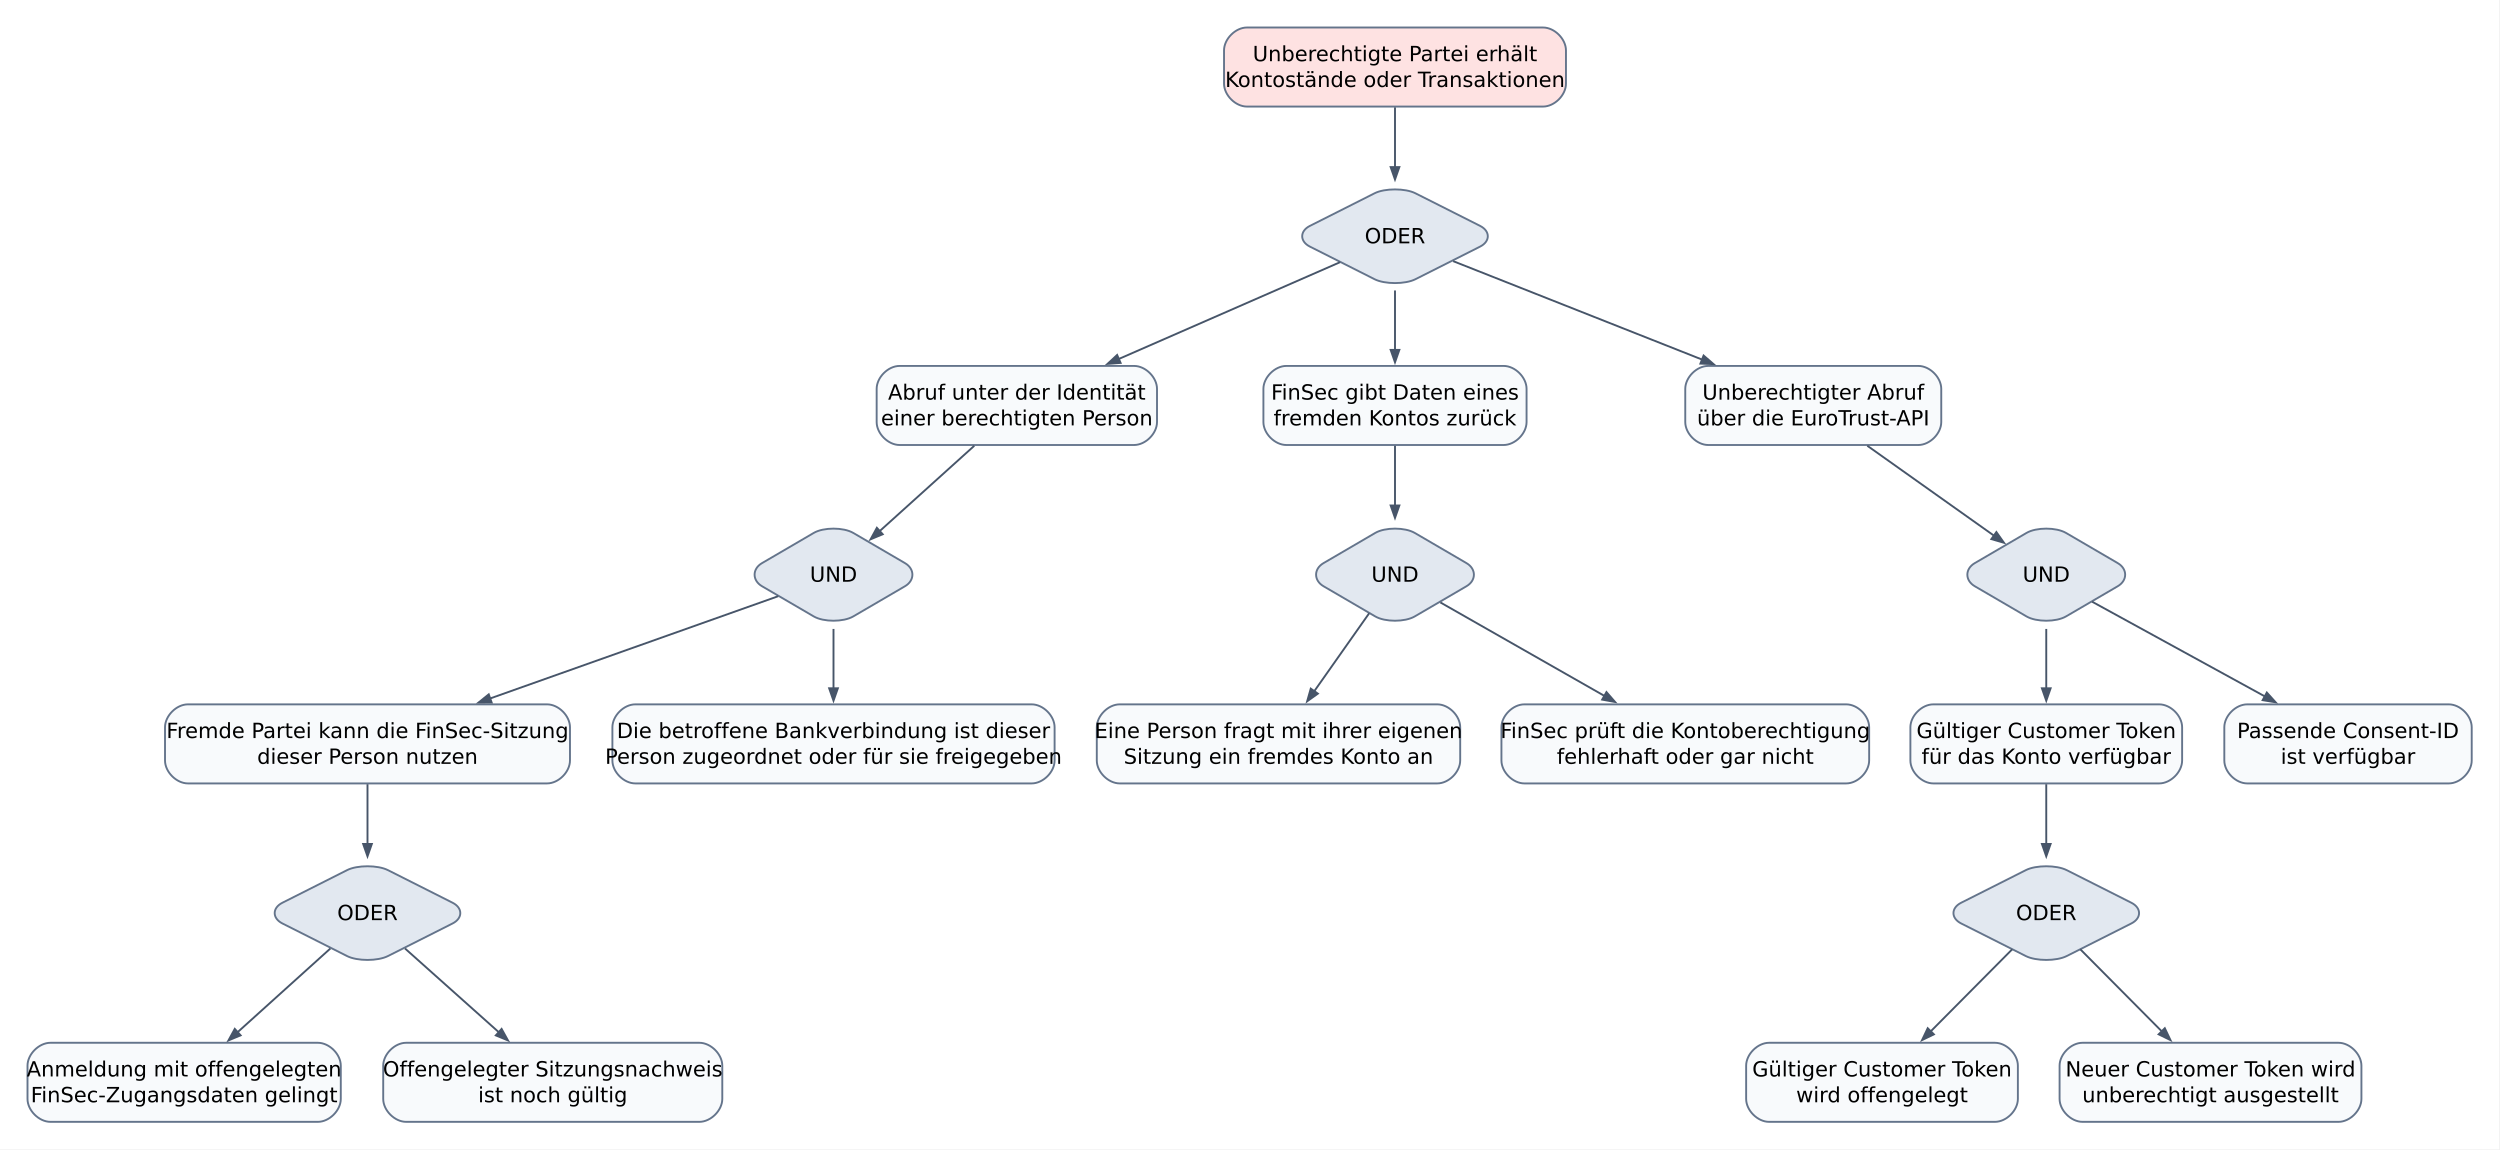
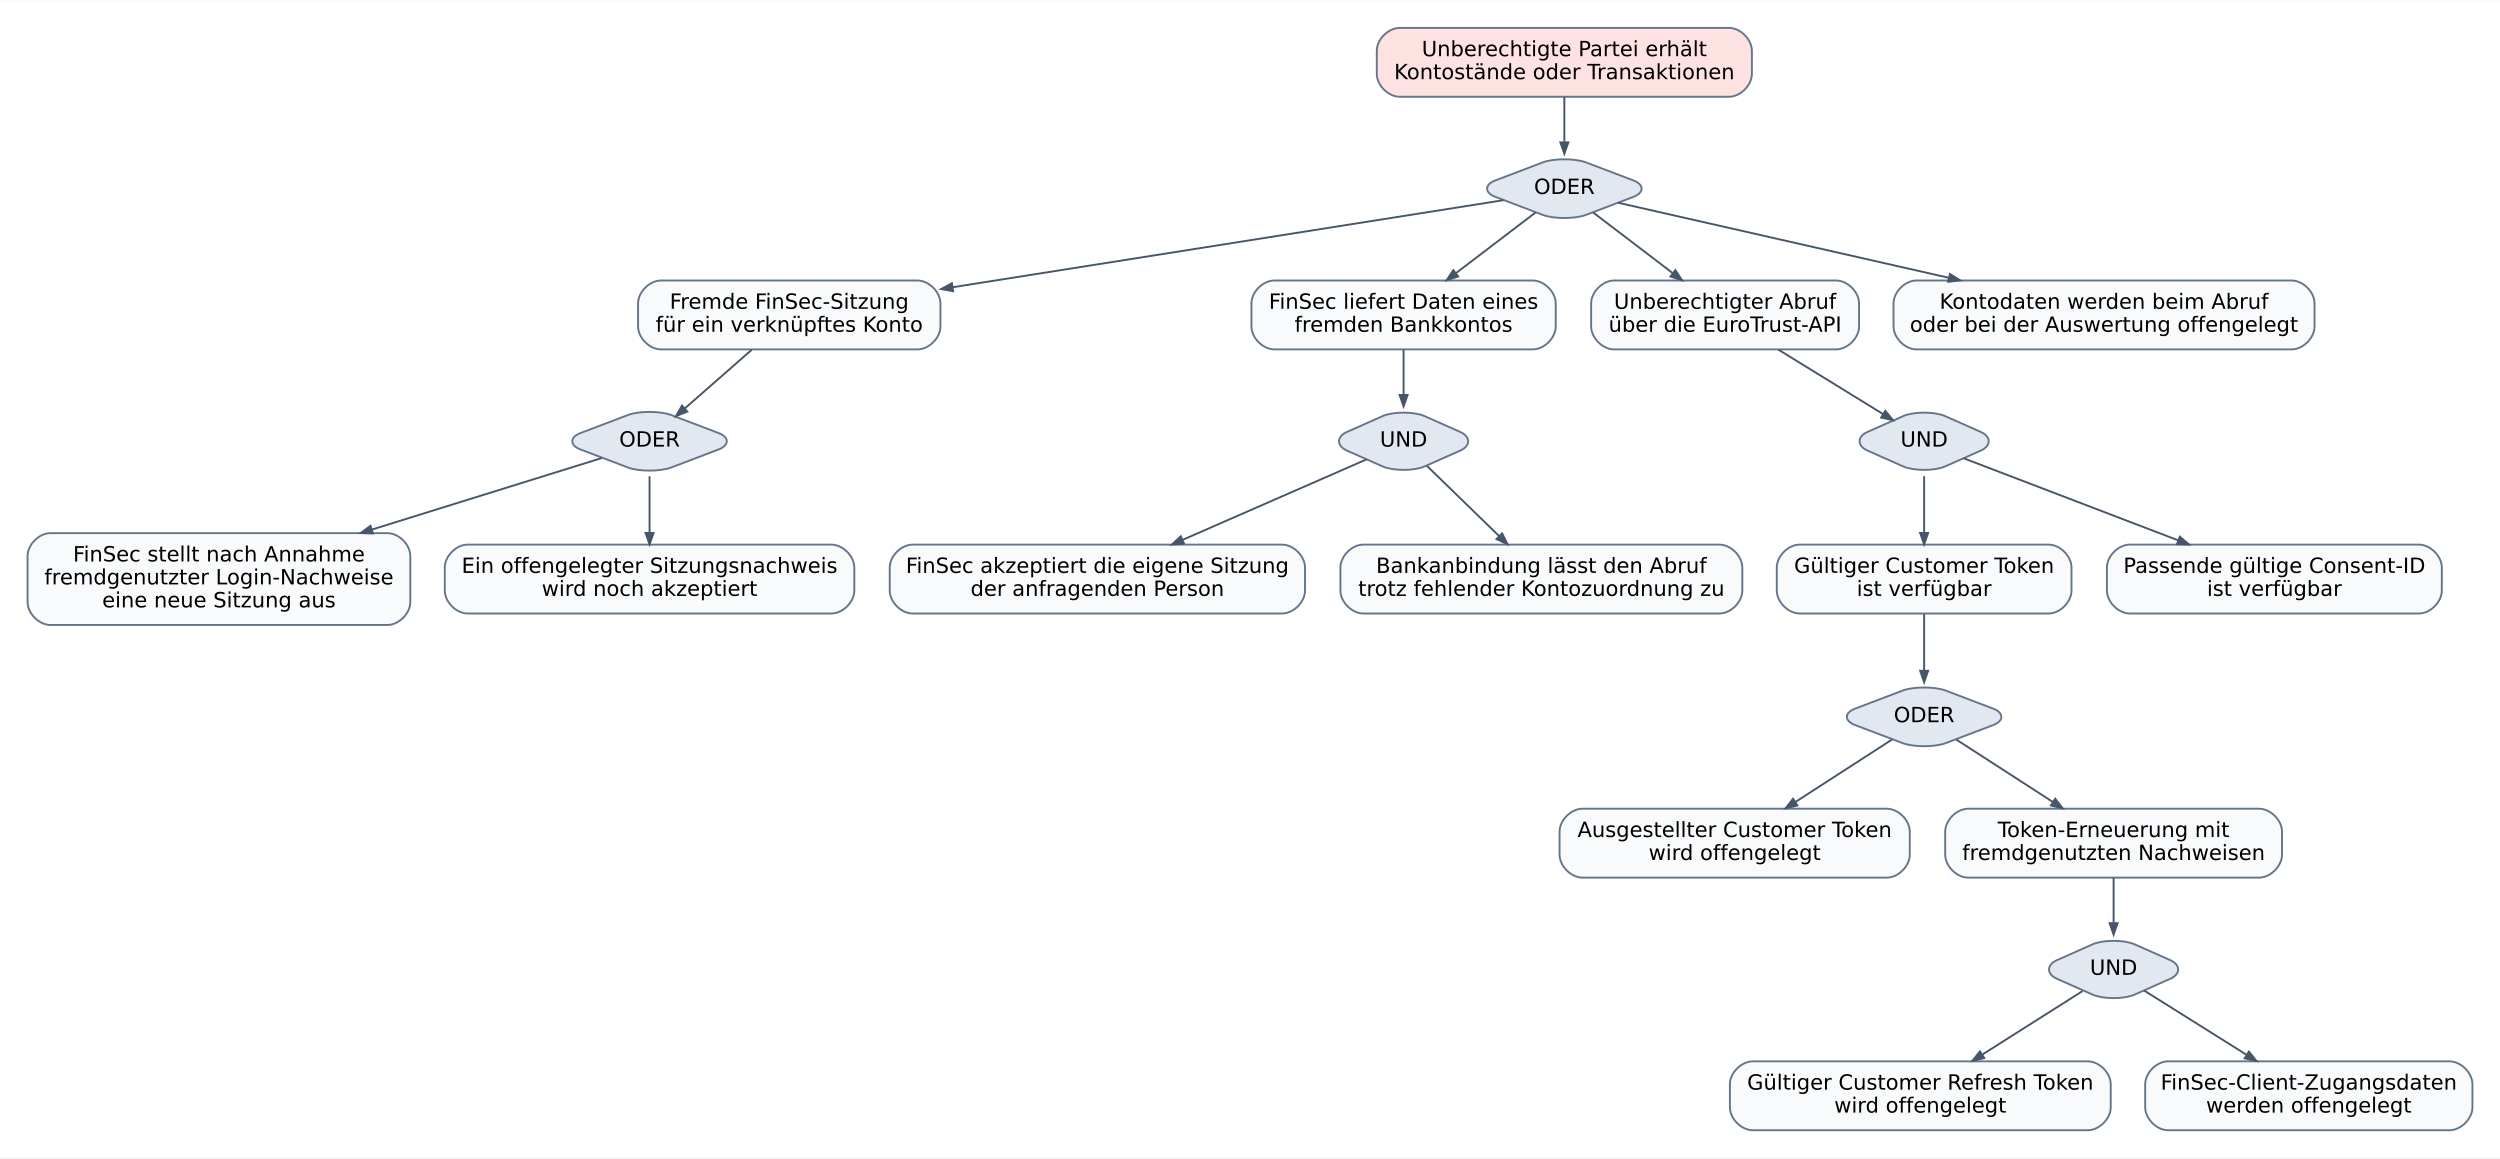
- <svg xmlns="http://www.w3.org/2000/svg" width="1309pt" height="602pt" viewBox="0.00 0.00 1309.00 602.00">
-   <g id="graph0" class="graph" transform="scale(1 1) rotate(0) translate(14.4 587.4)">
-     <polygon fill="white" stroke="none" points="-14.4,14.4 -14.4,-587.4 1294.19,-587.4 1294.19,14.4 -14.4,14.4" />
+ <svg xmlns="http://www.w3.org/2000/svg" width="1306pt" height="605pt" viewBox="0.00 0.00 1306.30 604.80">
+   <g id="graph0" class="graph" transform="scale(1 1) rotate(0) translate(14.4 590.4)">
+     <polygon fill="white" stroke="transparent" points="-14.4,14.4 -14.4,-590.4 1291.9,-590.4 1291.9,14.4 -14.4,14.4" />
    <g id="node1" class="node">
-       <path fill="#fee2e2" stroke="#64748b" d="M793.54,-573C793.54,-573 638.5,-573 638.5,-573 632.5,-573 626.5,-567 626.5,-561 626.5,-561 626.5,-543.6 626.5,-543.6 626.5,-537.6 632.5,-531.6 638.5,-531.6 638.5,-531.6 793.54,-531.6 793.54,-531.6 799.54,-531.6 805.54,-537.6 805.54,-543.6 805.54,-543.6 805.54,-561 805.54,-561 805.54,-567 799.54,-573 793.54,-573" />
-       <text xml:space="preserve" text-anchor="middle" x="716.02" y="-555.35" font-family="DejaVu Sans" font-size="11.00">Unberechtigte Partei erhält</text>
-       <text xml:space="preserve" text-anchor="middle" x="716.02" y="-541.85" font-family="DejaVu Sans" font-size="11.00">Kontostände oder Transaktionen</text>
+       <path fill="#fee2e2" stroke="#64748b" d="M889,-576C889,-576 717,-576 717,-576 711,-576 705,-570 705,-564 705,-564 705,-552 705,-552 705,-546 711,-540 717,-540 717,-540 889,-540 889,-540 895,-540 901,-546 901,-552 901,-552 901,-564 901,-564 901,-570 895,-576 889,-576" />
+       <text text-anchor="middle" x="803" y="-561.2" font-family="DejaVu Sans" font-size="11.00">Unberechtigte Partei erhält</text>
+       <text text-anchor="middle" x="803" y="-549.2" font-family="DejaVu Sans" font-size="11.00">Kontostände oder Transaktionen</text>
    </g>
    <g id="node2" class="node">
-       <path fill="#e2e8f0" stroke="#64748b" d="M705.31,-486.19C705.31,-486.19 671.44,-469.11 671.44,-469.11 666.09,-466.4 666.09,-461 671.44,-458.29 671.44,-458.29 705.31,-441.21 705.31,-441.21 710.66,-438.5 721.38,-438.5 726.73,-441.21 726.73,-441.21 760.6,-458.29 760.6,-458.29 765.95,-461 765.95,-466.4 760.6,-469.11 760.6,-469.11 726.73,-486.19 726.73,-486.19 721.38,-488.9 710.66,-488.9 705.31,-486.19" />
-       <text xml:space="preserve" text-anchor="middle" x="716.02" y="-460" font-family="DejaVu Sans" font-size="11.00">ODER</text>
+       <path fill="#e2e8f0" stroke="#64748b" d="M791.78,-505.74C791.78,-505.74 766.85,-496.26 766.85,-496.26 761.24,-494.13 761.24,-489.87 766.85,-487.74 766.85,-487.74 791.78,-478.26 791.78,-478.26 797.39,-476.13 808.61,-476.13 814.22,-478.26 814.22,-478.26 839.15,-487.74 839.15,-487.74 844.76,-489.87 844.76,-494.13 839.15,-496.26 839.15,-496.26 814.22,-505.74 814.22,-505.74 808.61,-507.87 797.39,-507.87 791.78,-505.74" />
+       <text text-anchor="middle" x="803" y="-489.2" font-family="DejaVu Sans" font-size="11.00">ODER</text>
    </g>
    <g id="edge1" class="edge">
-       <path fill="none" stroke="#475569" d="M716.02,-531.21C716.02,-521.9 716.02,-510.54 716.02,-499.87" />
-       <polygon fill="#475569" stroke="#475569" points="718.3,-499.91 716.02,-493.41 713.75,-499.91 718.3,-499.91" />
+       <path fill="none" stroke="#475569" d="M803,-539.85C803,-532.68 803,-524.22 803,-516.49" />
+       <polygon fill="#475569" stroke="#475569" points="805.1,-516.2 803,-510.2 800.9,-516.2 805.1,-516.2" />
+     </g>
+     <g id="node3" class="node">
+       <path fill="#f8fafc" stroke="#64748b" d="M465,-444C465,-444 331,-444 331,-444 325,-444 319,-438 319,-432 319,-432 319,-420 319,-420 319,-414 325,-408 331,-408 331,-408 465,-408 465,-408 471,-408 477,-414 477,-420 477,-420 477,-432 477,-432 477,-438 471,-444 465,-444" />
+       <text text-anchor="middle" x="398" y="-429.2" font-family="DejaVu Sans" font-size="11.00">Fremde FinSec-Sitzung</text>
+       <text text-anchor="middle" x="398" y="-417.2" font-family="DejaVu Sans" font-size="11.00">für ein verknüpftes Konto</text>
+     </g>
+     <g id="edge2" class="edge">
+       <path fill="none" stroke="#475569" d="M771.22,-485.98C709.88,-476.28 573.31,-454.7 483.49,-440.51" />
+       <polygon fill="#475569" stroke="#475569" points="483.63,-438.41 477.37,-439.54 482.97,-442.55 483.63,-438.41" />
+     </g>
+     <g id="node7" class="node">
+       <path fill="#f8fafc" stroke="#64748b" d="M786.5,-444C786.5,-444 651.5,-444 651.5,-444 645.5,-444 639.5,-438 639.5,-432 639.5,-432 639.5,-420 639.5,-420 639.5,-414 645.5,-408 651.5,-408 651.5,-408 786.5,-408 786.5,-408 792.5,-408 798.5,-414 798.5,-420 798.5,-420 798.5,-432 798.5,-432 798.5,-438 792.5,-444 786.5,-444" />
+       <text text-anchor="middle" x="719" y="-429.2" font-family="DejaVu Sans" font-size="11.00">FinSec liefert Daten eines</text>
+       <text text-anchor="middle" x="719" y="-417.2" font-family="DejaVu Sans" font-size="11.00">fremden Bankkontos</text>
+     </g>
+     <g id="edge3" class="edge">
+       <path fill="none" stroke="#475569" d="M787.98,-479.56C776.47,-470.78 760.26,-458.43 746.44,-447.91" />
+       <polygon fill="#475569" stroke="#475569" points="747.52,-446.09 741.48,-444.13 744.98,-449.43 747.52,-446.09" />
+     </g>
+     <g id="node11" class="node">
+       <path fill="#f8fafc" stroke="#64748b" d="M945,-444C945,-444 829,-444 829,-444 823,-444 817,-438 817,-432 817,-432 817,-420 817,-420 817,-414 823,-408 829,-408 829,-408 945,-408 945,-408 951,-408 957,-414 957,-420 957,-420 957,-432 957,-432 957,-438 951,-444 945,-444" />
+       <text text-anchor="middle" x="887" y="-429.2" font-family="DejaVu Sans" font-size="11.00">Unberechtigter Abruf</text>
+       <text text-anchor="middle" x="887" y="-417.2" font-family="DejaVu Sans" font-size="11.00">über die EuroTrust-API</text>
+     </g>
+     <g id="edge4" class="edge">
+       <path fill="none" stroke="#475569" d="M818.02,-479.56C829.53,-470.78 845.74,-458.43 859.56,-447.91" />
+       <polygon fill="#475569" stroke="#475569" points="861.02,-449.43 864.52,-444.13 858.48,-446.09 861.02,-449.43" />
+     </g>
+     <g id="node21" class="node">
+       <path fill="#f8fafc" stroke="#64748b" d="M1183,-444C1183,-444 987,-444 987,-444 981,-444 975,-438 975,-432 975,-432 975,-420 975,-420 975,-414 981,-408 987,-408 987,-408 1183,-408 1183,-408 1189,-408 1195,-414 1195,-420 1195,-420 1195,-432 1195,-432 1195,-438 1189,-444 1183,-444" />
+       <text text-anchor="middle" x="1085" y="-429.2" font-family="DejaVu Sans" font-size="11.00">Kontodaten werden beim Abruf</text>
+       <text text-anchor="middle" x="1085" y="-417.2" font-family="DejaVu Sans" font-size="11.00">oder bei der Auswertung offengelegt</text>
+     </g>
+     <g id="edge5" class="edge">
+       <path fill="none" stroke="#475569" d="M831.07,-484.63C871.01,-475.57 945.82,-458.59 1003.94,-445.4" />
+       <polygon fill="#475569" stroke="#475569" points="1004.48,-447.43 1009.87,-444.05 1003.55,-443.33 1004.48,-447.43" />
+     </g>
+     <g id="node4" class="node">
+       <path fill="#e2e8f0" stroke="#64748b" d="M313.78,-373.74C313.78,-373.74 288.85,-364.26 288.85,-364.26 283.24,-362.13 283.24,-357.87 288.85,-355.74 288.85,-355.74 313.78,-346.26 313.78,-346.26 319.39,-344.13 330.61,-344.13 336.22,-346.26 336.22,-346.26 361.15,-355.74 361.15,-355.74 366.76,-357.87 366.76,-362.13 361.15,-364.26 361.15,-364.26 336.22,-373.74 336.22,-373.74 330.61,-375.87 319.39,-375.87 313.78,-373.74" />
+       <text text-anchor="middle" x="325" y="-357.2" font-family="DejaVu Sans" font-size="11.00">ODER</text>
+     </g>
+     <g id="edge6" class="edge">
+       <path fill="none" stroke="#475569" d="M378.44,-407.85C367.6,-398.34 354.19,-386.6 343.52,-377.24" />
+       <polygon fill="#475569" stroke="#475569" points="344.73,-375.5 338.83,-373.13 341.96,-378.66 344.73,-375.5" />
+     </g>
+     <g id="node5" class="node">
+       <path fill="#f8fafc" stroke="#64748b" d="M188,-312C188,-312 12,-312 12,-312 6,-312 0,-306 0,-300 0,-300 0,-276 0,-276 0,-270 6,-264 12,-264 12,-264 188,-264 188,-264 194,-264 200,-270 200,-276 200,-276 200,-300 200,-300 200,-306 194,-312 188,-312" />
+       <text text-anchor="middle" x="100" y="-297.2" font-family="DejaVu Sans" font-size="11.00">FinSec stellt nach Annahme</text>
+       <text text-anchor="middle" x="100" y="-285.2" font-family="DejaVu Sans" font-size="11.00">fremdgenutzter Login-Nachweise</text>
+       <text text-anchor="middle" x="100" y="-273.2" font-family="DejaVu Sans" font-size="11.00">eine neue Sitzung aus</text>
+     </g>
+     <g id="edge7" class="edge">
+       <path fill="none" stroke="#475569" d="M300.06,-351.24C271.21,-342.27 222.26,-327.04 180,-313.89" />
+       <polygon fill="#475569" stroke="#475569" points="180.44,-311.83 174.08,-312.05 179.19,-315.84 180.44,-311.83" />
+     </g>
+     <g id="node6" class="node">
+       <path fill="#f8fafc" stroke="#64748b" d="M420,-306C420,-306 230,-306 230,-306 224,-306 218,-300 218,-294 218,-294 218,-282 218,-282 218,-276 224,-270 230,-270 230,-270 420,-270 420,-270 426,-270 432,-276 432,-282 432,-282 432,-294 432,-294 432,-300 426,-306 420,-306" />
+       <text text-anchor="middle" x="325" y="-291.2" font-family="DejaVu Sans" font-size="11.00">Ein offengelegter Sitzungsnachweis</text>
+       <text text-anchor="middle" x="325" y="-279.2" font-family="DejaVu Sans" font-size="11.00">wird noch akzeptiert</text>
+     </g>
+     <g id="edge8" class="edge">
+       <path fill="none" stroke="#475569" d="M325,-341.7C325,-332.8 325,-321.82 325,-312.2" />
+       <polygon fill="#475569" stroke="#475569" points="327.1,-312.1 325,-306.1 322.9,-312.1 327.1,-312.1" />
    </g>
    <g id="node8" class="node">
-       <path fill="#f8fafc" stroke="#64748b" d="M579.41,-395.8C579.41,-395.8 456.62,-395.8 456.62,-395.8 450.62,-395.8 444.62,-389.8 444.62,-383.8 444.62,-383.8 444.62,-366.4 444.62,-366.4 444.62,-360.4 450.62,-354.4 456.62,-354.4 456.62,-354.4 579.41,-354.4 579.41,-354.4 585.41,-354.4 591.41,-360.4 591.41,-366.4 591.41,-366.4 591.41,-383.8 591.41,-383.8 591.41,-389.8 585.41,-395.8 579.41,-395.8" />
-       <text xml:space="preserve" text-anchor="middle" x="518.02" y="-378.15" font-family="DejaVu Sans" font-size="11.00">Abruf unter der Identität</text>
-       <text xml:space="preserve" text-anchor="middle" x="518.02" y="-364.65" font-family="DejaVu Sans" font-size="11.00">einer berechtigten Person</text>
+       <path fill="#e2e8f0" stroke="#64748b" d="M708.03,-373.14C708.03,-373.14 689.38,-364.86 689.38,-364.86 683.9,-362.43 683.9,-357.57 689.38,-355.14 689.38,-355.14 708.03,-346.86 708.03,-346.86 713.52,-344.43 724.48,-344.43 729.97,-346.86 729.97,-346.86 748.62,-355.14 748.62,-355.14 754.1,-357.57 754.1,-362.43 748.62,-364.86 748.62,-364.86 729.97,-373.14 729.97,-373.14 724.48,-375.57 713.52,-375.57 708.03,-373.14" />
+       <text text-anchor="middle" x="719" y="-357.2" font-family="DejaVu Sans" font-size="11.00">UND</text>
    </g>
-     <g id="edge2" class="edge">
-       <path fill="none" stroke="#475569" d="M687.23,-450.11C656.96,-436.87 608.66,-415.74 571.39,-399.44" />
-       <polygon fill="#475569" stroke="#475569" points="572.35,-397.38 565.48,-396.86 570.53,-401.55 572.35,-397.38" />
+     <g id="edge9" class="edge">
+       <path fill="none" stroke="#475569" d="M719,-407.85C719,-400.68 719,-392.22 719,-384.49" />
+       <polygon fill="#475569" stroke="#475569" points="721.1,-384.2 719,-378.2 716.9,-384.2 721.1,-384.2" />
    </g>
    <g id="node9" class="node">
-       <path fill="#f8fafc" stroke="#64748b" d="M772.91,-395.8C772.91,-395.8 659.12,-395.8 659.12,-395.8 653.12,-395.8 647.12,-389.8 647.12,-383.8 647.12,-383.8 647.12,-366.4 647.12,-366.4 647.12,-360.4 653.12,-354.4 659.12,-354.4 659.12,-354.4 772.91,-354.4 772.91,-354.4 778.91,-354.4 784.91,-360.4 784.91,-366.4 784.91,-366.4 784.91,-383.8 784.91,-383.8 784.91,-389.8 778.91,-395.8 772.91,-395.8" />
-       <text xml:space="preserve" text-anchor="middle" x="716.02" y="-378.15" font-family="DejaVu Sans" font-size="11.00">FinSec gibt Daten eines</text>
-       <text xml:space="preserve" text-anchor="middle" x="716.02" y="-364.65" font-family="DejaVu Sans" font-size="11.00">fremden Kontos zurück</text>
+       <path fill="#f8fafc" stroke="#64748b" d="M655.5,-306C655.5,-306 462.5,-306 462.5,-306 456.5,-306 450.5,-300 450.5,-294 450.5,-294 450.5,-282 450.5,-282 450.5,-276 456.5,-270 462.5,-270 462.5,-270 655.5,-270 655.5,-270 661.5,-270 667.5,-276 667.5,-282 667.5,-282 667.5,-294 667.5,-294 667.5,-300 661.5,-306 655.5,-306" />
+       <text text-anchor="middle" x="559" y="-291.2" font-family="DejaVu Sans" font-size="11.00">FinSec akzeptiert die eigene Sitzung</text>
+       <text text-anchor="middle" x="559" y="-279.2" font-family="DejaVu Sans" font-size="11.00">der anfragenden Person</text>
    </g>
-     <g id="edge3" class="edge">
-       <path fill="none" stroke="#475569" d="M716.02,-435.3C716.02,-425.29 716.02,-413.96 716.02,-403.92" />
-       <polygon fill="#475569" stroke="#475569" points="718.3,-404.2 716.02,-397.7 713.75,-404.2 718.3,-404.2" />
+     <g id="edge10" class="edge">
+       <path fill="none" stroke="#475569" d="M699.7,-350.56C676.07,-340.22 635.3,-322.38 603.71,-308.56" />
+       <polygon fill="#475569" stroke="#475569" points="604.26,-306.51 597.92,-306.03 602.58,-310.36 604.26,-306.51" />
    </g>
    <g id="node10" class="node">
-       <path fill="#f8fafc" stroke="#64748b" d="M990.04,-395.8C990.04,-395.8 880,-395.8 880,-395.8 874,-395.8 868,-389.8 868,-383.8 868,-383.8 868,-366.4 868,-366.4 868,-360.4 874,-354.4 880,-354.4 880,-354.4 990.04,-354.4 990.04,-354.4 996.04,-354.4 1002.04,-360.4 1002.04,-366.4 1002.04,-366.4 1002.04,-383.8 1002.04,-383.8 1002.04,-389.8 996.04,-395.8 990.04,-395.8" />
-       <text xml:space="preserve" text-anchor="middle" x="935.02" y="-378.15" font-family="DejaVu Sans" font-size="11.00">Unberechtigter Abruf</text>
-       <text xml:space="preserve" text-anchor="middle" x="935.02" y="-364.65" font-family="DejaVu Sans" font-size="11.00">über die EuroTrust-API</text>
+       <path fill="#f8fafc" stroke="#64748b" d="M884,-306C884,-306 698,-306 698,-306 692,-306 686,-300 686,-294 686,-294 686,-282 686,-282 686,-276 692,-270 698,-270 698,-270 884,-270 884,-270 890,-270 896,-276 896,-282 896,-282 896,-294 896,-294 896,-300 890,-306 884,-306" />
+       <text text-anchor="middle" x="791" y="-291.2" font-family="DejaVu Sans" font-size="11.00">Bankanbindung lässt den Abruf</text>
+       <text text-anchor="middle" x="791" y="-279.2" font-family="DejaVu Sans" font-size="11.00">trotz fehlender Kontozuordnung zu</text>
    </g>
-     <g id="edge4" class="edge">
-       <path fill="none" stroke="#475569" d="M746.47,-450.66C780.07,-437.37 834.92,-415.68 876.82,-399.12" />
-       <polygon fill="#475569" stroke="#475569" points="877.6,-401.25 882.81,-396.75 875.93,-397.02 877.6,-401.25" />
-     </g>
-     <g id="node3" class="node">
-       <path fill="#e2e8f0" stroke="#64748b" d="M411.66,-308.35C411.66,-308.35 384.59,-292.55 384.59,-292.55 379.41,-289.53 379.41,-283.47 384.59,-280.45 384.59,-280.45 411.66,-264.65 411.66,-264.65 416.84,-261.63 427.2,-261.63 432.38,-264.65 432.38,-264.65 459.45,-280.45 459.45,-280.45 464.63,-283.47 464.63,-289.53 459.45,-292.55 459.45,-292.55 432.38,-308.35 432.38,-308.35 427.2,-311.37 416.84,-311.37 411.66,-308.35" />
-       <text xml:space="preserve" text-anchor="middle" x="422.02" y="-282.8" font-family="DejaVu Sans" font-size="11.00">UND</text>
-     </g>
-     <g id="node11" class="node">
-       <path fill="#f8fafc" stroke="#64748b" d="M272.04,-218.6C272.04,-218.6 84,-218.6 84,-218.6 78,-218.6 72,-212.6 72,-206.6 72,-206.6 72,-189.2 72,-189.2 72,-183.2 78,-177.2 84,-177.2 84,-177.2 272.04,-177.2 272.04,-177.2 278.04,-177.2 284.04,-183.2 284.04,-189.2 284.04,-189.2 284.04,-206.6 284.04,-206.6 284.04,-212.6 278.04,-218.6 272.04,-218.6" />
-       <text xml:space="preserve" text-anchor="middle" x="178.02" y="-200.95" font-family="DejaVu Sans" font-size="11.00">Fremde Partei kann die FinSec-Sitzung</text>
-       <text xml:space="preserve" text-anchor="middle" x="178.02" y="-187.45" font-family="DejaVu Sans" font-size="11.00">dieser Person nutzen</text>
-     </g>
-     <g id="edge6" class="edge">
-       <path fill="none" stroke="#475569" d="M393.07,-275.23C356.09,-262.1 291.02,-239.01 242.12,-221.65" />
-       <polygon fill="#475569" stroke="#475569" points="243.03,-219.56 236.14,-219.53 241.51,-223.85 243.03,-219.56" />
+     <g id="edge11" class="edge">
+       <path fill="none" stroke="#475569" d="M731.21,-347.13C741.5,-337.12 756.49,-322.55 768.88,-310.5" />
+       <polygon fill="#475569" stroke="#475569" points="770.48,-311.88 773.32,-306.19 767.55,-308.87 770.48,-311.88" />
    </g>
    <g id="node12" class="node">
-       <path fill="#f8fafc" stroke="#64748b" d="M525.79,-218.6C525.79,-218.6 318.25,-218.6 318.25,-218.6 312.25,-218.6 306.25,-212.6 306.25,-206.6 306.25,-206.6 306.25,-189.2 306.25,-189.2 306.25,-183.2 312.25,-177.2 318.25,-177.2 318.25,-177.2 525.79,-177.2 525.79,-177.2 531.79,-177.2 537.79,-183.2 537.79,-189.2 537.79,-189.2 537.79,-206.6 537.79,-206.6 537.79,-212.6 531.79,-218.6 525.79,-218.6" />
-       <text xml:space="preserve" text-anchor="middle" x="422.02" y="-200.95" font-family="DejaVu Sans" font-size="11.00">Die betroffene Bankverbindung ist dieser</text>
-       <text xml:space="preserve" text-anchor="middle" x="422.02" y="-187.45" font-family="DejaVu Sans" font-size="11.00">Person zugeordnet oder für sie freigegeben</text>
+       <path fill="#e2e8f0" stroke="#64748b" d="M980.03,-373.14C980.03,-373.14 961.38,-364.86 961.38,-364.86 955.9,-362.43 955.9,-357.57 961.38,-355.14 961.38,-355.14 980.03,-346.86 980.03,-346.86 985.52,-344.43 996.48,-344.43 1001.97,-346.86 1001.97,-346.86 1020.62,-355.14 1020.62,-355.14 1026.1,-357.57 1026.1,-362.43 1020.62,-364.86 1020.62,-364.86 1001.97,-373.14 1001.97,-373.14 996.48,-375.57 985.52,-375.57 980.03,-373.14" />
+       <text text-anchor="middle" x="991" y="-357.2" font-family="DejaVu Sans" font-size="11.00">UND</text>
    </g>
-     <g id="edge7" class="edge">
-       <path fill="none" stroke="#475569" d="M422.02,-258.1C422.02,-248.09 422.02,-236.76 422.02,-226.72" />
-       <polygon fill="#475569" stroke="#475569" points="424.3,-227 422.02,-220.5 419.75,-227 424.3,-227" />
-     </g>
-     <g id="node4" class="node">
-       <path fill="#e2e8f0" stroke="#64748b" d="M167.31,-131.79C167.31,-131.79 133.44,-114.71 133.44,-114.71 128.09,-112 128.09,-106.6 133.44,-103.89 133.44,-103.89 167.31,-86.81 167.31,-86.81 172.66,-84.1 183.38,-84.1 188.73,-86.81 188.73,-86.81 222.6,-103.89 222.6,-103.89 227.95,-106.6 227.95,-112 222.6,-114.71 222.6,-114.71 188.73,-131.79 188.73,-131.79 183.38,-134.5 172.66,-134.5 167.31,-131.79" />
-       <text xml:space="preserve" text-anchor="middle" x="178.02" y="-105.6" font-family="DejaVu Sans" font-size="11.00">ODER</text>
+     <g id="edge12" class="edge">
+       <path fill="none" stroke="#475569" d="M914.87,-407.85C932.06,-397.27 953.77,-383.91 969.6,-374.17" />
+       <polygon fill="#475569" stroke="#475569" points="970.72,-375.94 974.73,-371.01 968.52,-372.37 970.72,-375.94" />
    </g>
    <g id="node13" class="node">
-       <path fill="#f8fafc" stroke="#64748b" d="M152.04,-41.4C152.04,-41.4 12,-41.4 12,-41.4 6,-41.4 0,-35.4 0,-29.4 0,-29.4 0,-12 0,-12 0,-6 6,0 12,0 12,0 152.04,0 152.04,0 158.04,0 164.04,-6 164.04,-12 164.04,-12 164.04,-29.4 164.04,-29.4 164.04,-35.4 158.04,-41.4 152.04,-41.4" />
-       <text xml:space="preserve" text-anchor="middle" x="82.02" y="-23.75" font-family="DejaVu Sans" font-size="11.00">Anmeldung mit offengelegten</text>
-       <text xml:space="preserve" text-anchor="middle" x="82.02" y="-10.25" font-family="DejaVu Sans" font-size="11.00">FinSec-Zugangsdaten gelingt</text>
+       <path fill="#f8fafc" stroke="#64748b" d="M1056,-306C1056,-306 926,-306 926,-306 920,-306 914,-300 914,-294 914,-294 914,-282 914,-282 914,-276 920,-270 926,-270 926,-270 1056,-270 1056,-270 1062,-270 1068,-276 1068,-282 1068,-282 1068,-294 1068,-294 1068,-300 1062,-306 1056,-306" />
+       <text text-anchor="middle" x="991" y="-291.2" font-family="DejaVu Sans" font-size="11.00">Gültiger Customer Token</text>
+       <text text-anchor="middle" x="991" y="-279.2" font-family="DejaVu Sans" font-size="11.00">ist verfügbar</text>
    </g>
-     <g id="edge9" class="edge">
-       <path fill="none" stroke="#475569" d="M158.59,-90.78C144.54,-78.1 125.35,-60.79 109.7,-46.67" />
-       <polygon fill="#475569" stroke="#475569" points="111.58,-45.3 105.23,-42.64 108.53,-48.68 111.58,-45.3" />
+     <g id="edge13" class="edge">
+       <path fill="none" stroke="#475569" d="M991,-341.7C991,-332.8 991,-321.82 991,-312.2" />
+       <polygon fill="#475569" stroke="#475569" points="993.1,-312.1 991,-306.1 988.9,-312.1 993.1,-312.1" />
+     </g>
+     <g id="node20" class="node">
+       <path fill="#f8fafc" stroke="#64748b" d="M1249.5,-306C1249.5,-306 1098.5,-306 1098.5,-306 1092.5,-306 1086.5,-300 1086.5,-294 1086.5,-294 1086.5,-282 1086.5,-282 1086.5,-276 1092.5,-270 1098.5,-270 1098.5,-270 1249.5,-270 1249.5,-270 1255.5,-270 1261.5,-276 1261.5,-282 1261.5,-282 1261.5,-294 1261.5,-294 1261.5,-300 1255.5,-306 1249.5,-306" />
+       <text text-anchor="middle" x="1174" y="-291.2" font-family="DejaVu Sans" font-size="11.00">Passende gültige Consent-ID</text>
+       <text text-anchor="middle" x="1174" y="-279.2" font-family="DejaVu Sans" font-size="11.00">ist verfügbar</text>
+     </g>
+     <g id="edge14" class="edge">
+       <path fill="none" stroke="#475569" d="M1011.64,-351.11C1038.61,-340.79 1086.75,-322.37 1123.63,-308.27" />
+       <polygon fill="#475569" stroke="#475569" points="1124.6,-310.15 1129.45,-306.04 1123.1,-306.22 1124.6,-310.15" />
    </g>
    <g id="node14" class="node">
-       <path fill="#f8fafc" stroke="#64748b" d="M351.79,-41.4C351.79,-41.4 198.25,-41.4 198.25,-41.4 192.25,-41.4 186.25,-35.4 186.25,-29.4 186.25,-29.4 186.25,-12 186.25,-12 186.25,-6 192.25,0 198.25,0 198.25,0 351.79,0 351.79,0 357.79,0 363.79,-6 363.79,-12 363.79,-12 363.79,-29.4 363.79,-29.4 363.79,-35.4 357.79,-41.4 351.79,-41.4" />
-       <text xml:space="preserve" text-anchor="middle" x="275.02" y="-23.75" font-family="DejaVu Sans" font-size="11.00">Offengelegter Sitzungsnachweis</text>
-       <text xml:space="preserve" text-anchor="middle" x="275.02" y="-10.25" font-family="DejaVu Sans" font-size="11.00">ist noch gültig</text>
+       <path fill="#e2e8f0" stroke="#64748b" d="M979.78,-229.74C979.78,-229.74 954.85,-220.26 954.85,-220.26 949.24,-218.13 949.24,-213.87 954.85,-211.74 954.85,-211.74 979.78,-202.26 979.78,-202.26 985.39,-200.13 996.61,-200.13 1002.22,-202.26 1002.22,-202.26 1027.15,-211.74 1027.15,-211.74 1032.76,-213.87 1032.76,-218.13 1027.15,-220.26 1027.15,-220.26 1002.22,-229.74 1002.22,-229.74 996.61,-231.87 985.39,-231.87 979.78,-229.74" />
+       <text text-anchor="middle" x="991" y="-213.2" font-family="DejaVu Sans" font-size="11.00">ODER</text>
    </g>
-     <g id="edge10" class="edge">
-       <path fill="none" stroke="#475569" d="M197.65,-90.78C211.85,-78.1 231.24,-60.79 247.06,-46.67" />
-       <polygon fill="#475569" stroke="#475569" points="248.24,-48.66 251.58,-42.63 245.21,-45.26 248.24,-48.66" />
-     </g>
-     <g id="node5" class="node">
-       <path fill="#e2e8f0" stroke="#64748b" d="M705.66,-308.35C705.66,-308.35 678.59,-292.55 678.59,-292.55 673.41,-289.53 673.41,-283.47 678.59,-280.45 678.59,-280.45 705.66,-264.65 705.66,-264.65 710.84,-261.63 721.2,-261.63 726.38,-264.65 726.38,-264.65 753.45,-280.45 753.45,-280.45 758.63,-283.47 758.63,-289.53 753.45,-292.55 753.45,-292.55 726.38,-308.35 726.38,-308.35 721.2,-311.37 710.84,-311.37 705.66,-308.35" />
-       <text xml:space="preserve" text-anchor="middle" x="716.02" y="-282.8" font-family="DejaVu Sans" font-size="11.00">UND</text>
+     <g id="edge15" class="edge">
+       <path fill="none" stroke="#475569" d="M991,-269.7C991,-260.8 991,-249.82 991,-240.2" />
+       <polygon fill="#475569" stroke="#475569" points="993.1,-240.1 991,-234.1 988.9,-240.1 993.1,-240.1" />
    </g>
    <g id="node15" class="node">
-       <path fill="#f8fafc" stroke="#64748b" d="M738.16,-218.6C738.16,-218.6 571.88,-218.6 571.88,-218.6 565.88,-218.6 559.88,-212.6 559.88,-206.6 559.88,-206.6 559.88,-189.2 559.88,-189.2 559.88,-183.2 565.88,-177.2 571.88,-177.2 571.88,-177.2 738.16,-177.2 738.16,-177.2 744.16,-177.2 750.16,-183.2 750.16,-189.2 750.16,-189.2 750.16,-206.6 750.16,-206.6 750.16,-212.6 744.16,-218.6 738.16,-218.6" />
-       <text xml:space="preserve" text-anchor="middle" x="655.02" y="-200.95" font-family="DejaVu Sans" font-size="11.00">Eine Person fragt mit ihrer eigenen</text>
-       <text xml:space="preserve" text-anchor="middle" x="655.02" y="-187.45" font-family="DejaVu Sans" font-size="11.00">Sitzung ein fremdes Konto an</text>
+       <path fill="#f8fafc" stroke="#64748b" d="M971.5,-168C971.5,-168 812.5,-168 812.5,-168 806.5,-168 800.5,-162 800.5,-156 800.5,-156 800.5,-144 800.5,-144 800.5,-138 806.5,-132 812.5,-132 812.5,-132 971.5,-132 971.5,-132 977.5,-132 983.5,-138 983.5,-144 983.5,-144 983.5,-156 983.5,-156 983.5,-162 977.5,-168 971.5,-168" />
+       <text text-anchor="middle" x="892" y="-153.2" font-family="DejaVu Sans" font-size="11.00">Ausgestellter Customer Token</text>
+       <text text-anchor="middle" x="892" y="-141.2" font-family="DejaVu Sans" font-size="11.00">wird offengelegt</text>
    </g>
-     <g id="edge12" class="edge">
-       <path fill="none" stroke="#475569" d="M702.48,-266.28C693.98,-254.2 682.89,-238.46 673.57,-225.23" />
-       <polygon fill="#475569" stroke="#475569" points="675.63,-224.21 670.03,-220.21 671.91,-226.83 675.63,-224.21" />
+     <g id="edge16" class="edge">
+       <path fill="none" stroke="#475569" d="M974.21,-204.14C960.41,-195.22 940.47,-182.34 923.69,-171.49" />
+       <polygon fill="#475569" stroke="#475569" points="924.77,-169.68 918.59,-168.19 922.49,-173.21 924.77,-169.68" />
    </g>
    <g id="node16" class="node">
-       <path fill="#f8fafc" stroke="#64748b" d="M952.29,-218.6C952.29,-218.6 783.75,-218.6 783.75,-218.6 777.75,-218.6 771.75,-212.6 771.75,-206.6 771.75,-206.6 771.75,-189.2 771.75,-189.2 771.75,-183.2 777.75,-177.2 783.75,-177.2 783.75,-177.2 952.29,-177.2 952.29,-177.2 958.29,-177.2 964.29,-183.2 964.29,-189.2 964.29,-189.2 964.29,-206.6 964.29,-206.6 964.29,-212.6 958.29,-218.6 952.29,-218.6" />
-       <text xml:space="preserve" text-anchor="middle" x="868.02" y="-200.95" font-family="DejaVu Sans" font-size="11.00">FinSec prüft die Kontoberechtigung</text>
-       <text xml:space="preserve" text-anchor="middle" x="868.02" y="-187.45" font-family="DejaVu Sans" font-size="11.00">fehlerhaft oder gar nicht</text>
+       <path fill="#f8fafc" stroke="#64748b" d="M1166,-168C1166,-168 1014,-168 1014,-168 1008,-168 1002,-162 1002,-156 1002,-156 1002,-144 1002,-144 1002,-138 1008,-132 1014,-132 1014,-132 1166,-132 1166,-132 1172,-132 1178,-138 1178,-144 1178,-144 1178,-156 1178,-156 1178,-162 1172,-168 1166,-168" />
+       <text text-anchor="middle" x="1090" y="-153.2" font-family="DejaVu Sans" font-size="11.00">Token-Erneuerung mit</text>
+       <text text-anchor="middle" x="1090" y="-141.2" font-family="DejaVu Sans" font-size="11.00">fremdgenutzten Nachweisen</text>
    </g>
-     <g id="edge13" class="edge">
-       <path fill="none" stroke="#475569" d="M739.77,-271.97C762.71,-258.9 797.95,-238.82 825.7,-223.01" />
-       <polygon fill="#475569" stroke="#475569" points="826.74,-225.04 831.26,-219.84 824.49,-221.08 826.74,-225.04" />
-     </g>
-     <g id="node6" class="node">
-       <path fill="#e2e8f0" stroke="#64748b" d="M1046.66,-308.35C1046.66,-308.35 1019.59,-292.55 1019.59,-292.55 1014.41,-289.53 1014.41,-283.47 1019.59,-280.45 1019.59,-280.45 1046.66,-264.65 1046.66,-264.65 1051.84,-261.63 1062.2,-261.63 1067.38,-264.65 1067.38,-264.65 1094.45,-280.45 1094.45,-280.45 1099.63,-283.47 1099.63,-289.53 1094.45,-292.55 1094.45,-292.55 1067.38,-308.35 1067.38,-308.35 1062.2,-311.37 1051.84,-311.37 1046.66,-308.35" />
-       <text xml:space="preserve" text-anchor="middle" x="1057.02" y="-282.8" font-family="DejaVu Sans" font-size="11.00">UND</text>
+     <g id="edge17" class="edge">
+       <path fill="none" stroke="#475569" d="M1007.79,-204.14C1021.59,-195.22 1041.53,-182.34 1058.31,-171.49" />
+       <polygon fill="#475569" stroke="#475569" points="1059.51,-173.21 1063.41,-168.19 1057.23,-169.68 1059.51,-173.21" />
    </g>
    <g id="node17" class="node">
-       <path fill="#f8fafc" stroke="#64748b" d="M1116.16,-218.6C1116.16,-218.6 997.88,-218.6 997.88,-218.6 991.88,-218.6 985.88,-212.6 985.88,-206.6 985.88,-206.6 985.88,-189.2 985.88,-189.2 985.88,-183.2 991.88,-177.2 997.88,-177.2 997.88,-177.2 1116.16,-177.2 1116.16,-177.2 1122.16,-177.2 1128.16,-183.2 1128.16,-189.2 1128.16,-189.2 1128.16,-206.6 1128.16,-206.6 1128.16,-212.6 1122.16,-218.6 1116.16,-218.6" />
-       <text xml:space="preserve" text-anchor="middle" x="1057.02" y="-200.95" font-family="DejaVu Sans" font-size="11.00">Gültiger Customer Token</text>
-       <text xml:space="preserve" text-anchor="middle" x="1057.02" y="-187.45" font-family="DejaVu Sans" font-size="11.00">für das Konto verfügbar</text>
+       <path fill="#e2e8f0" stroke="#64748b" d="M1079.03,-97.14C1079.03,-97.14 1060.38,-88.86 1060.38,-88.86 1054.9,-86.43 1054.9,-81.57 1060.38,-79.14 1060.38,-79.14 1079.03,-70.86 1079.03,-70.86 1084.52,-68.43 1095.48,-68.43 1100.97,-70.86 1100.97,-70.86 1119.62,-79.14 1119.62,-79.14 1125.1,-81.57 1125.1,-86.43 1119.62,-88.86 1119.62,-88.86 1100.97,-97.14 1100.97,-97.14 1095.48,-99.57 1084.52,-99.57 1079.03,-97.14" />
+       <text text-anchor="middle" x="1090" y="-81.2" font-family="DejaVu Sans" font-size="11.00">UND</text>
    </g>
-     <g id="edge15" class="edge">
-       <path fill="none" stroke="#475569" d="M1057.02,-258.1C1057.02,-248.09 1057.02,-236.76 1057.02,-226.72" />
-       <polygon fill="#475569" stroke="#475569" points="1059.3,-227 1057.02,-220.5 1054.75,-227 1059.3,-227" />
+     <g id="edge18" class="edge">
+       <path fill="none" stroke="#475569" d="M1090,-131.85C1090,-124.68 1090,-116.22 1090,-108.49" />
+       <polygon fill="#475569" stroke="#475569" points="1092.1,-108.2 1090,-102.2 1087.9,-108.2 1092.1,-108.2" />
    </g>
    <g id="node18" class="node">
-       <path fill="#f8fafc" stroke="#64748b" d="M1267.79,-218.6C1267.79,-218.6 1162.25,-218.6 1162.25,-218.6 1156.25,-218.6 1150.25,-212.6 1150.25,-206.6 1150.25,-206.6 1150.25,-189.2 1150.25,-189.2 1150.25,-183.2 1156.25,-177.2 1162.25,-177.2 1162.25,-177.2 1267.79,-177.2 1267.79,-177.2 1273.79,-177.2 1279.79,-183.2 1279.79,-189.2 1279.79,-189.2 1279.79,-206.6 1279.79,-206.6 1279.79,-212.6 1273.79,-218.6 1267.79,-218.6" />
-       <text xml:space="preserve" text-anchor="middle" x="1215.02" y="-200.95" font-family="DejaVu Sans" font-size="11.00">Passende Consent-ID</text>
-       <text xml:space="preserve" text-anchor="middle" x="1215.02" y="-187.45" font-family="DejaVu Sans" font-size="11.00">ist verfügbar</text>
+       <path fill="#f8fafc" stroke="#64748b" d="M1076.5,-36C1076.5,-36 901.5,-36 901.5,-36 895.5,-36 889.5,-30 889.5,-24 889.5,-24 889.5,-12 889.5,-12 889.5,-6 895.5,0 901.5,0 901.5,0 1076.5,0 1076.5,0 1082.5,0 1088.5,-6 1088.5,-12 1088.5,-12 1088.5,-24 1088.5,-24 1088.5,-30 1082.5,-36 1076.5,-36" />
+       <text text-anchor="middle" x="989" y="-21.2" font-family="DejaVu Sans" font-size="11.00">Gültiger Customer Refresh Token</text>
+       <text text-anchor="middle" x="989" y="-9.2" font-family="DejaVu Sans" font-size="11.00">wird offengelegt</text>
    </g>
-     <g id="edge16" class="edge">
-       <path fill="none" stroke="#475569" d="M1081.02,-272.35C1104.99,-259.21 1142.39,-238.71 1171.59,-222.7" />
-       <polygon fill="#475569" stroke="#475569" points="1172.51,-224.79 1177.12,-219.68 1170.32,-220.8 1172.51,-224.79" />
-     </g>
-     <g id="node7" class="node">
-       <path fill="#e2e8f0" stroke="#64748b" d="M1046.31,-131.79C1046.31,-131.79 1012.44,-114.71 1012.44,-114.71 1007.09,-112 1007.09,-106.6 1012.44,-103.89 1012.44,-103.89 1046.31,-86.81 1046.31,-86.81 1051.66,-84.1 1062.38,-84.1 1067.73,-86.81 1067.73,-86.81 1101.6,-103.89 1101.6,-103.89 1106.95,-106.6 1106.95,-112 1101.6,-114.71 1101.6,-114.71 1067.73,-131.79 1067.73,-131.79 1062.38,-134.5 1051.66,-134.5 1046.31,-131.79" />
-       <text xml:space="preserve" text-anchor="middle" x="1057.02" y="-105.6" font-family="DejaVu Sans" font-size="11.00">ODER</text>
+     <g id="edge19" class="edge">
+       <path fill="none" stroke="#475569" d="M1073.77,-72.72C1059.72,-63.82 1038.98,-50.67 1021.52,-39.61" />
+       <polygon fill="#475569" stroke="#475569" points="1022.41,-37.69 1016.22,-36.25 1020.17,-41.23 1022.41,-37.69" />
    </g>
    <g id="node19" class="node">
-       <path fill="#f8fafc" stroke="#64748b" d="M1030.16,-41.4C1030.16,-41.4 911.88,-41.4 911.88,-41.4 905.88,-41.4 899.88,-35.4 899.88,-29.4 899.88,-29.4 899.88,-12 899.88,-12 899.88,-6 905.88,0 911.88,0 911.88,0 1030.16,0 1030.16,0 1036.16,0 1042.16,-6 1042.16,-12 1042.16,-12 1042.16,-29.4 1042.16,-29.4 1042.16,-35.4 1036.16,-41.4 1030.16,-41.4" />
-       <text xml:space="preserve" text-anchor="middle" x="971.02" y="-23.75" font-family="DejaVu Sans" font-size="11.00">Gültiger Customer Token</text>
-       <text xml:space="preserve" text-anchor="middle" x="971.02" y="-10.25" font-family="DejaVu Sans" font-size="11.00">wird offengelegt</text>
+       <path fill="#f8fafc" stroke="#64748b" d="M1265.5,-36C1265.5,-36 1118.5,-36 1118.5,-36 1112.5,-36 1106.5,-30 1106.5,-24 1106.5,-24 1106.5,-12 1106.5,-12 1106.5,-6 1112.5,0 1118.5,0 1118.5,0 1265.5,0 1265.5,0 1271.5,0 1277.5,-6 1277.5,-12 1277.5,-12 1277.5,-24 1277.5,-24 1277.5,-30 1271.5,-36 1265.5,-36" />
+       <text text-anchor="middle" x="1192" y="-21.2" font-family="DejaVu Sans" font-size="11.00">FinSec-Client-Zugangsdaten</text>
+       <text text-anchor="middle" x="1192" y="-9.2" font-family="DejaVu Sans" font-size="11.00">werden offengelegt</text>
    </g>
-     <g id="edge18" class="edge">
-       <path fill="none" stroke="#475569" d="M1039.2,-90.36C1026.78,-77.85 1010.03,-60.98 996.24,-47.09" />
-       <polygon fill="#475569" stroke="#475569" points="998.18,-45.82 991.99,-42.81 994.95,-49.03 998.18,-45.82" />
-     </g>
-     <g id="node20" class="node">
-       <path fill="#f8fafc" stroke="#64748b" d="M1210.04,-41.4C1210.04,-41.4 1076,-41.4 1076,-41.4 1070,-41.4 1064,-35.4 1064,-29.4 1064,-29.4 1064,-12 1064,-12 1064,-6 1070,0 1076,0 1076,0 1210.04,0 1210.04,0 1216.04,0 1222.04,-6 1222.04,-12 1222.04,-12 1222.04,-29.4 1222.04,-29.4 1222.04,-35.4 1216.04,-41.4 1210.04,-41.4" />
-       <text xml:space="preserve" text-anchor="middle" x="1143.02" y="-23.75" font-family="DejaVu Sans" font-size="11.00">Neuer Customer Token wird</text>
-       <text xml:space="preserve" text-anchor="middle" x="1143.02" y="-10.25" font-family="DejaVu Sans" font-size="11.00">unberechtigt ausgestellt</text>
-     </g>
-     <g id="edge19" class="edge">
-       <path fill="none" stroke="#475569" d="M1074.84,-90.36C1087.26,-77.85 1104.01,-60.98 1117.8,-47.09" />
-       <polygon fill="#475569" stroke="#475569" points="1119.09,-49.03 1122.05,-42.81 1115.86,-45.82 1119.09,-49.03" />
-     </g>
-     <g id="edge5" class="edge">
-       <path fill="none" stroke="#475569" d="M495.75,-354.01C480.89,-340.6 461.35,-322.98 446.12,-309.24" />
-       <polygon fill="#475569" stroke="#475569" points="447.78,-307.67 441.43,-305.01 444.73,-311.05 447.78,-307.67" />
-     </g>
-     <g id="edge11" class="edge">
-       <path fill="none" stroke="#475569" d="M716.02,-354.01C716.02,-344.7 716.02,-333.34 716.02,-322.67" />
-       <polygon fill="#475569" stroke="#475569" points="718.3,-322.71 716.02,-316.21 713.75,-322.71 718.3,-322.71" />
-     </g>
-     <g id="edge14" class="edge">
-       <path fill="none" stroke="#475569" d="M963.32,-354.01C983.3,-339.83 1009.93,-320.92 1029.7,-306.89" />
-       <polygon fill="#475569" stroke="#475569" points="1030.9,-308.83 1034.88,-303.21 1028.27,-305.12 1030.9,-308.83" />
-     </g>
-     <g id="edge8" class="edge">
-       <path fill="none" stroke="#475569" d="M178.02,-176.81C178.02,-167.5 178.02,-156.14 178.02,-145.47" />
-       <polygon fill="#475569" stroke="#475569" points="180.3,-145.51 178.02,-139.01 175.75,-145.51 180.3,-145.51" />
-     </g>
-     <g id="edge17" class="edge">
-       <path fill="none" stroke="#475569" d="M1057.02,-176.81C1057.02,-167.5 1057.02,-156.14 1057.02,-145.47" />
-       <polygon fill="#475569" stroke="#475569" points="1059.3,-145.51 1057.02,-139.01 1054.75,-145.51 1059.3,-145.51" />
+     <g id="edge20" class="edge">
+       <path fill="none" stroke="#475569" d="M1105.94,-73C1120.16,-64.08 1141.42,-50.74 1159.25,-39.55" />
+       <polygon fill="#475569" stroke="#475569" points="1160.7,-41.12 1164.67,-36.15 1158.47,-37.56 1160.7,-41.12" />
    </g>
  </g>
</svg>
